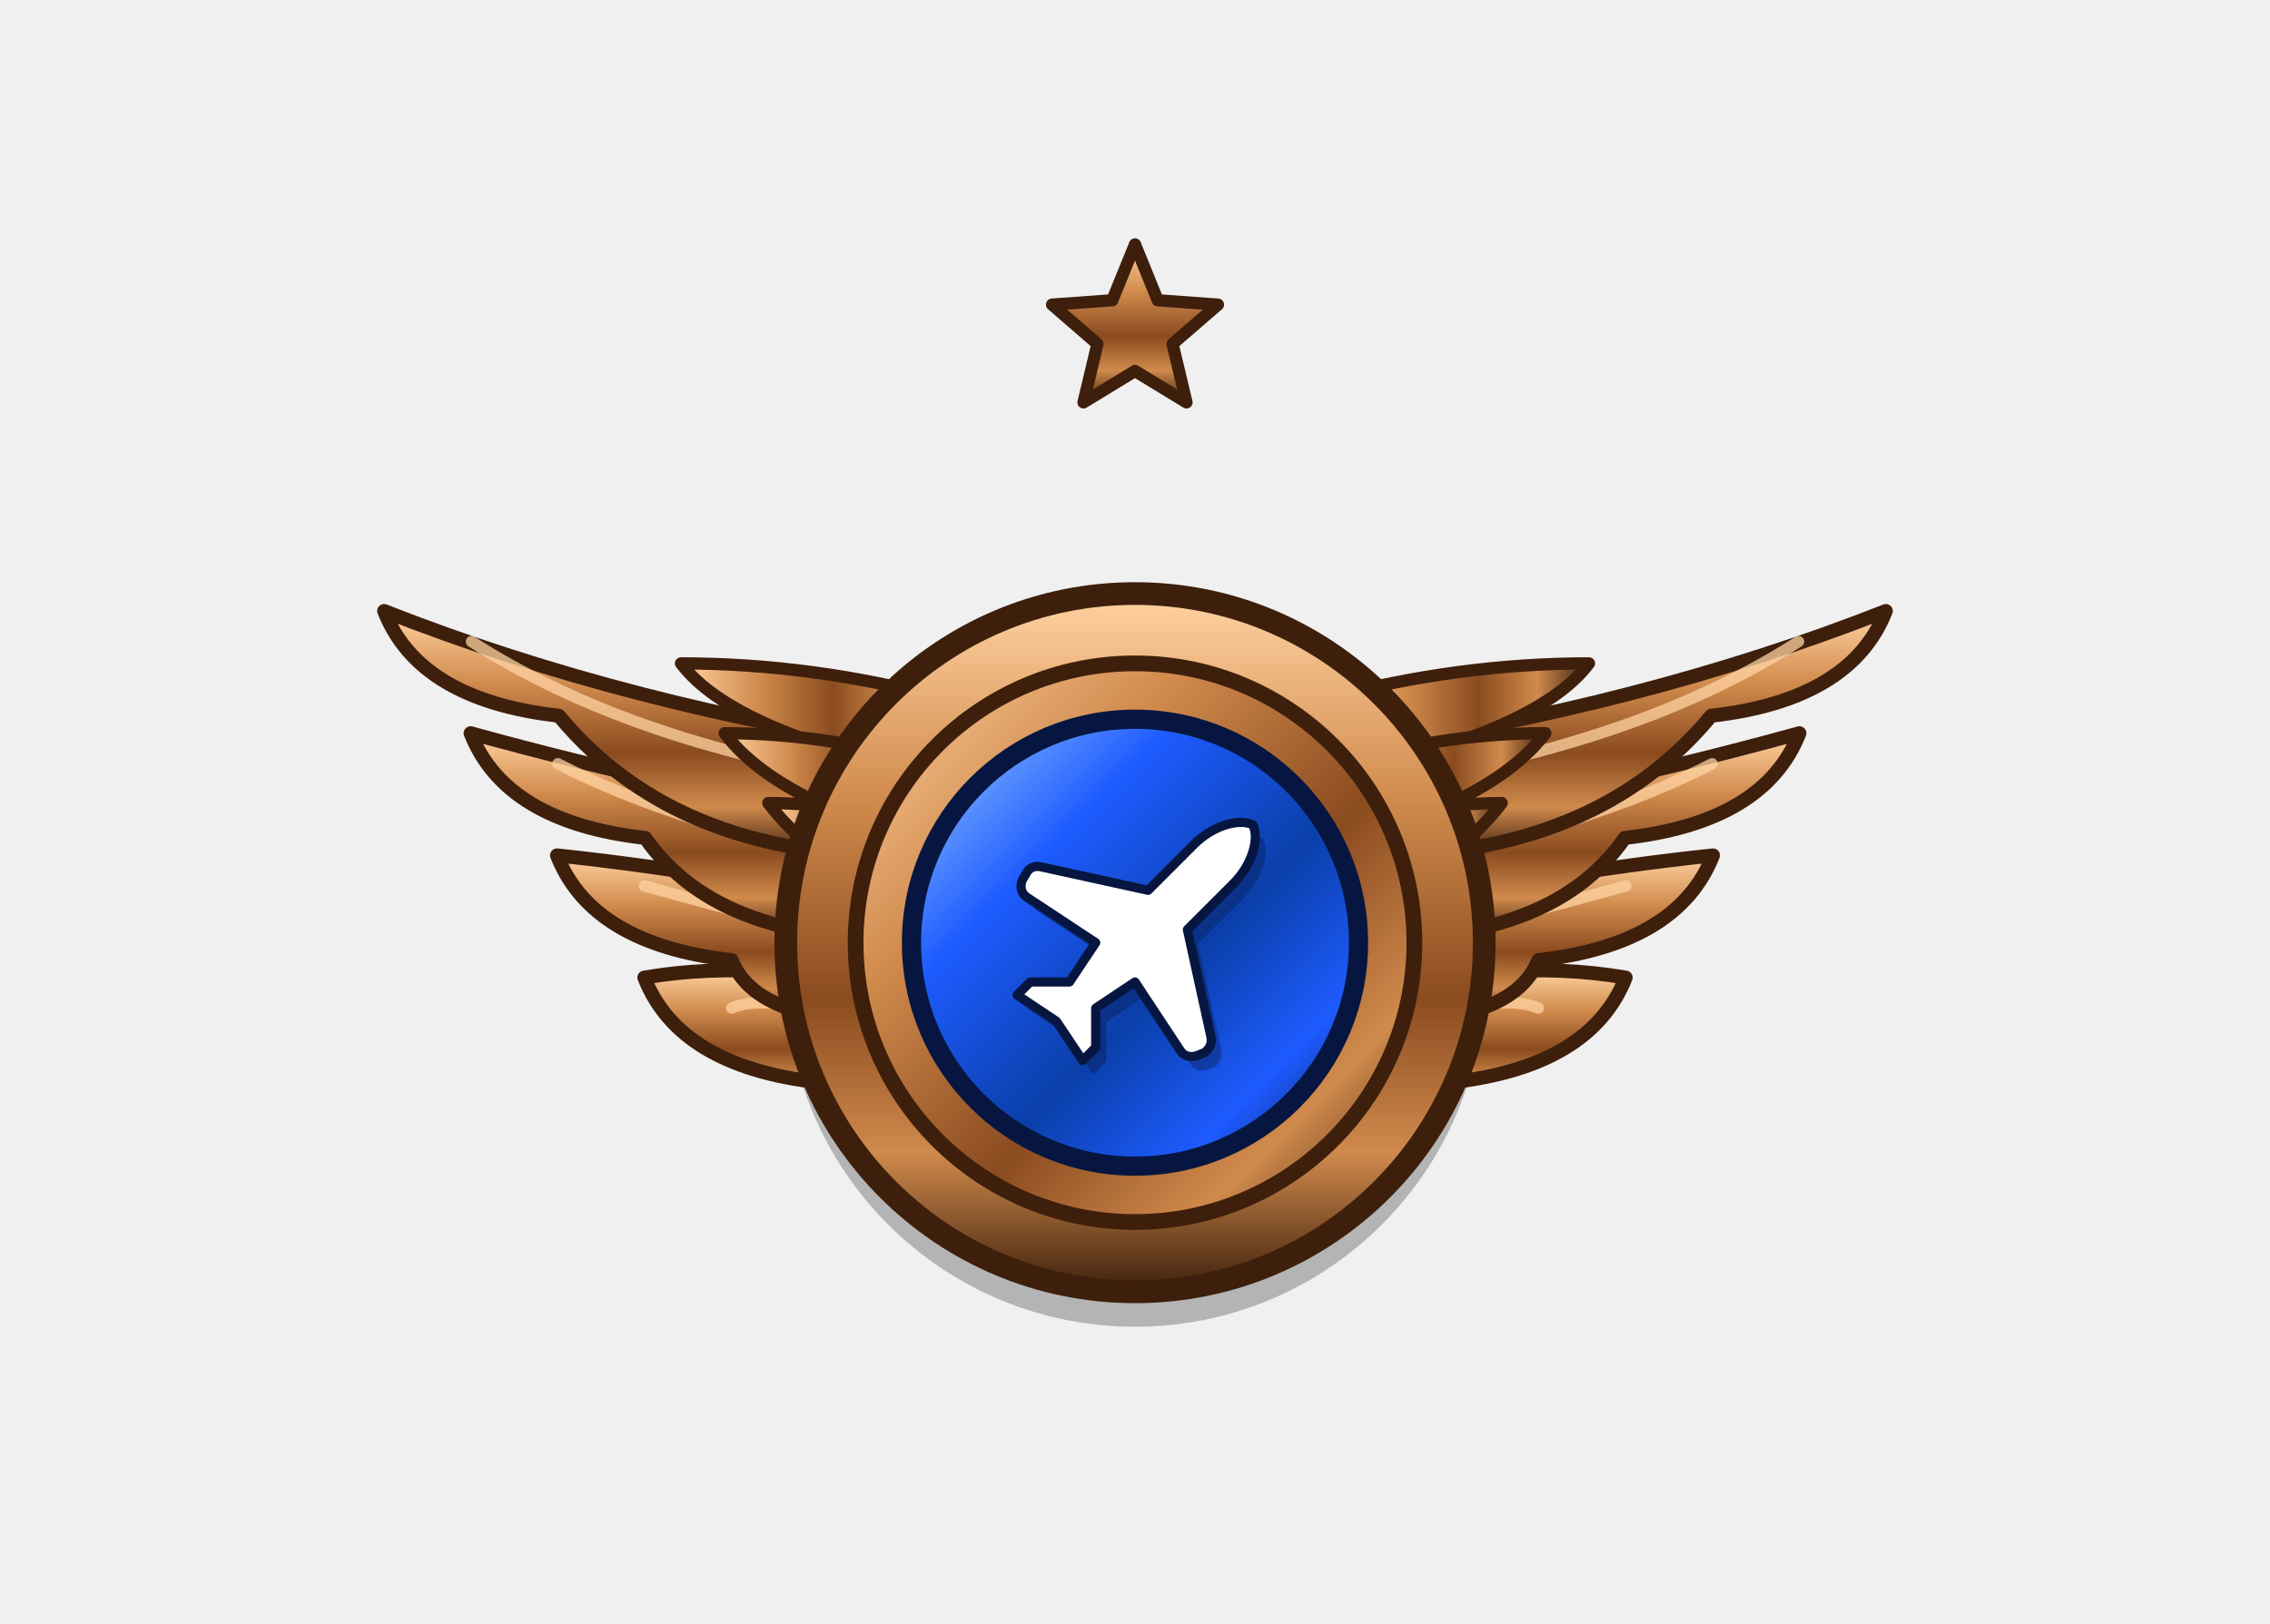
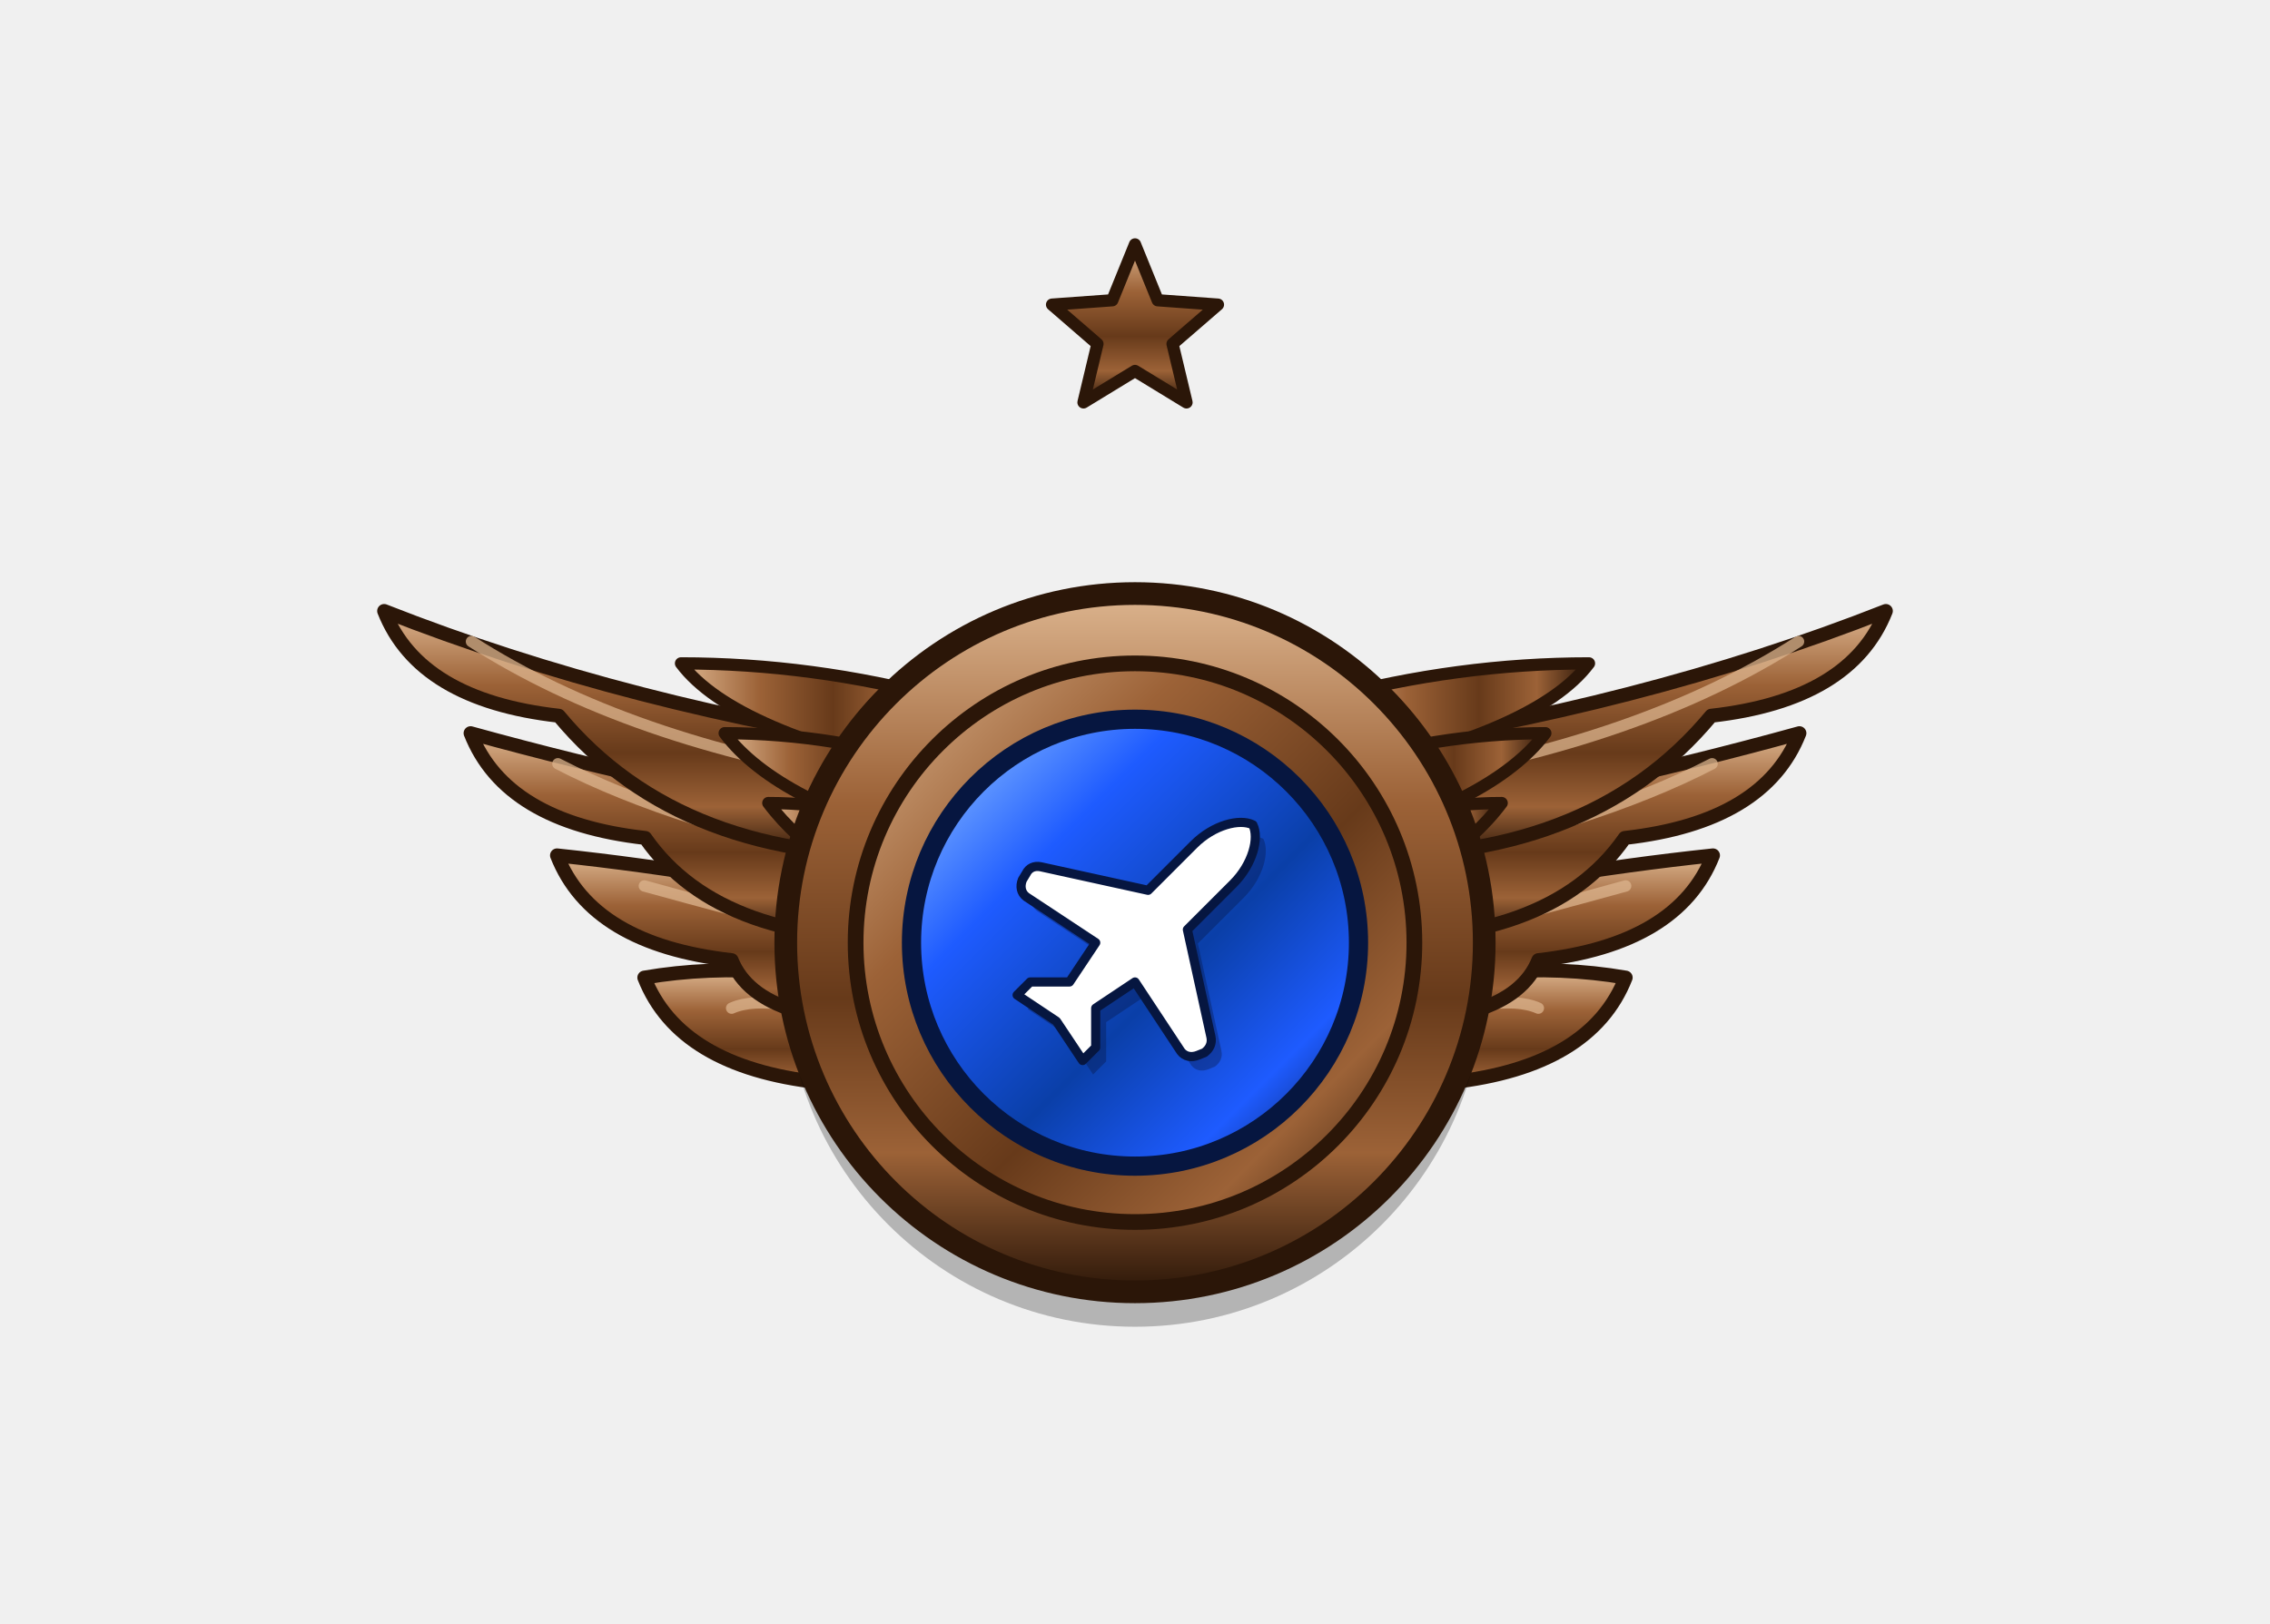
<svg xmlns="http://www.w3.org/2000/svg" width="260" height="186" viewBox="-10 14 260 186" role="img" aria-label="Badge Bronze">
  <defs>
    <linearGradient id="metal" x1="0" y1="0" x2="0" y2="1">
-       <stop offset="0" stop-color="#ffd2a1" />
-       <stop offset="0.3" stop-color="#d08a4c" />
-       <stop offset="0.58" stop-color="#8a4b1f" />
-       <stop offset="0.8" stop-color="#d08a4c" />
-       <stop offset="1" stop-color="#3d1f0c" />
+       <stop offset="0" stop-color="#dcb48e" />
+       <stop offset="0.3" stop-color="#9c6237" />
+       <stop offset="0.58" stop-color="#673a1a" />
+       <stop offset="0.8" stop-color="#9c6237" />
+       <stop offset="1" stop-color="#2b1608" />
    </linearGradient>
    <linearGradient id="metal2" x1="0" y1="0" x2="1" y2="1">
-       <stop offset="0" stop-color="#ffd2a1" />
-       <stop offset="0.3" stop-color="#d08a4c" />
-       <stop offset="0.58" stop-color="#8a4b1f" />
-       <stop offset="0.8" stop-color="#d08a4c" />
-       <stop offset="1" stop-color="#3d1f0c" />
+       <stop offset="0" stop-color="#dcb48e" />
+       <stop offset="0.3" stop-color="#9c6237" />
+       <stop offset="0.58" stop-color="#673a1a" />
+       <stop offset="0.8" stop-color="#9c6237" />
+       <stop offset="1" stop-color="#2b1608" />
    </linearGradient>
    <linearGradient id="accd" x1="0" y1="0" x2="1" y2="1">
      <stop offset="0" stop-color="#9fd0ff" />
      <stop offset="0.3" stop-color="#1e5bff" />
      <stop offset="0.58" stop-color="#0a3fa8" />
      <stop offset="0.8" stop-color="#1e5bff" />
      <stop offset="1" stop-color="#061640" />
    </linearGradient>
    <linearGradient id="starg" x1="0" y1="0" x2="0" y2="1">
-       <stop offset="0" stop-color="#ffd2a1" />
-       <stop offset="0.3" stop-color="#d08a4c" />
-       <stop offset="0.58" stop-color="#8a4b1f" />
-       <stop offset="0.8" stop-color="#d08a4c" />
-       <stop offset="1" stop-color="#3d1f0c" />
+       <stop offset="0" stop-color="#dcb48e" />
+       <stop offset="0.3" stop-color="#9c6237" />
+       <stop offset="0.58" stop-color="#673a1a" />
+       <stop offset="0.8" stop-color="#9c6237" />
+       <stop offset="1" stop-color="#2b1608" />
    </linearGradient>
    <radialGradient id="gem" cx="0.38" cy="0.32" r="0.8">
      <stop offset="0" stop-color="#ffffff" />
-       <stop offset="0.25" stop-color="#ffd2a1" />
-       <stop offset="0.6" stop-color="#d08a4c" />
-       <stop offset="1" stop-color="#3d1f0c" />
+       <stop offset="0.25" stop-color="#dcb48e" />
+       <stop offset="0.6" stop-color="#9c6237" />
+       <stop offset="1" stop-color="#2b1608" />
    </radialGradient>
    <linearGradient id="wingg" x1="0" y1="0" x2="0" y2="1">
-       <stop offset="0" stop-color="#ffd2a1" />
-       <stop offset="0.3" stop-color="#d08a4c" />
-       <stop offset="0.58" stop-color="#8a4b1f" />
-       <stop offset="0.8" stop-color="#d08a4c" />
-       <stop offset="1" stop-color="#3d1f0c" />
+       <stop offset="0" stop-color="#dcb48e" />
+       <stop offset="0.3" stop-color="#9c6237" />
+       <stop offset="0.58" stop-color="#673a1a" />
+       <stop offset="0.8" stop-color="#9c6237" />
+       <stop offset="1" stop-color="#2b1608" />
    </linearGradient>
    <linearGradient id="wingg2" x1="0" y1="0" x2="1" y2="0">
-       <stop offset="0" stop-color="#ffd2a1" />
-       <stop offset="0.3" stop-color="#d08a4c" />
-       <stop offset="0.58" stop-color="#8a4b1f" />
-       <stop offset="0.8" stop-color="#d08a4c" />
-       <stop offset="1" stop-color="#3d1f0c" />
+       <stop offset="0" stop-color="#dcb48e" />
+       <stop offset="0.3" stop-color="#9c6237" />
+       <stop offset="0.58" stop-color="#673a1a" />
+       <stop offset="0.8" stop-color="#9c6237" />
+       <stop offset="1" stop-color="#2b1608" />
    </linearGradient>
  </defs>
-   <path d="M96 128.5 Q78.3 123.5 63.8 126 Q67.8 136.2 83.8 138 Q81.5 141.5 96 140.5 Z" fill="url(#wingg)" stroke="#3d1f0c" stroke-width="1.6" stroke-linejoin="round" />
-   <path d="M90 132 Q78.3 127.5 73.8 129.5" fill="none" stroke="#ffd2a1" stroke-opacity="0.75" stroke-width="1.3" stroke-linecap="round" />
-   <path d="M96 119 Q72.8 114 53.8 112 Q57.8 122.2 73.8 124 Q77 132 96 131 Z" fill="url(#wingg)" stroke="#3d1f0c" stroke-width="1.6" stroke-linejoin="round" />
-   <path d="M90 122.5 Q72.8 118 63.8 115.5" fill="none" stroke="#ffd2a1" stroke-opacity="0.75" stroke-width="1.3" stroke-linecap="round" />
-   <path d="M96 109.5 Q67.4 104.5 43.9 98 Q47.9 108.2 63.9 110 Q72.6 122.5 96 121.5 Z" fill="url(#wingg)" stroke="#3d1f0c" stroke-width="1.6" stroke-linejoin="round" />
-   <path d="M90 113 Q67.4 108.5 53.9 101.5" fill="none" stroke="#ffd2a1" stroke-opacity="0.75" stroke-width="1.3" stroke-linecap="round" />
-   <path d="M96 100 Q61.9 95 34 84 Q38 94.2 54 96 Q68.1 113 96 112 Z" fill="url(#wingg)" stroke="#3d1f0c" stroke-width="1.6" stroke-linejoin="round" />
-   <path d="M90 103.5 Q61.9 99 44 87.5" fill="none" stroke="#ffd2a1" stroke-opacity="0.75" stroke-width="1.3" stroke-linecap="round" />
-   <path d="M98 94 Q83 90 68 90 Q74 98 98 103 Z" fill="url(#wingg2)" stroke="#3d1f0c" stroke-width="1.4" stroke-linejoin="round" />
-   <path d="M98 102 Q85.5 98 73 98 Q79 106 98 111 Z" fill="url(#wingg2)" stroke="#3d1f0c" stroke-width="1.4" stroke-linejoin="round" />
-   <path d="M98 110 Q88 106 78 106 Q84 114 98 119 Z" fill="url(#wingg2)" stroke="#3d1f0c" stroke-width="1.4" stroke-linejoin="round" />
-   <path d="M144 128.5 Q161.7 123.5 176.2 126 Q172.2 136.2 156.2 138 Q158.5 141.5 144 140.5 Z" fill="url(#wingg)" stroke="#3d1f0c" stroke-width="1.6" stroke-linejoin="round" />
-   <path d="M150 132 Q161.7 127.5 166.2 129.5" fill="none" stroke="#ffd2a1" stroke-opacity="0.75" stroke-width="1.3" stroke-linecap="round" />
-   <path d="M144 119 Q167.2 114 186.2 112 Q182.2 122.2 166.2 124 Q163 132 144 131 Z" fill="url(#wingg)" stroke="#3d1f0c" stroke-width="1.6" stroke-linejoin="round" />
-   <path d="M150 122.5 Q167.2 118 176.2 115.5" fill="none" stroke="#ffd2a1" stroke-opacity="0.75" stroke-width="1.3" stroke-linecap="round" />
-   <path d="M144 109.5 Q172.6 104.5 196.1 98 Q192.1 108.2 176.1 110 Q167.4 122.5 144 121.5 Z" fill="url(#wingg)" stroke="#3d1f0c" stroke-width="1.6" stroke-linejoin="round" />
-   <path d="M150 113 Q172.6 108.5 186.1 101.5" fill="none" stroke="#ffd2a1" stroke-opacity="0.75" stroke-width="1.3" stroke-linecap="round" />
-   <path d="M144 100 Q178.1 95 206 84 Q202 94.2 186 96 Q171.9 113 144 112 Z" fill="url(#wingg)" stroke="#3d1f0c" stroke-width="1.6" stroke-linejoin="round" />
-   <path d="M150 103.5 Q178.1 99 196 87.5" fill="none" stroke="#ffd2a1" stroke-opacity="0.75" stroke-width="1.3" stroke-linecap="round" />
-   <path d="M142 94 Q157 90 172 90 Q166 98 142 103 Z" fill="url(#wingg2)" stroke="#3d1f0c" stroke-width="1.4" stroke-linejoin="round" />
-   <path d="M142 102 Q154.5 98 167 98 Q161 106 142 111 Z" fill="url(#wingg2)" stroke="#3d1f0c" stroke-width="1.4" stroke-linejoin="round" />
-   <path d="M142 110 Q152 106 162 106 Q156 114 142 119 Z" fill="url(#wingg2)" stroke="#3d1f0c" stroke-width="1.4" stroke-linejoin="round" />
+   <path d="M96 128.5 Q78.3 123.5 63.8 126 Q67.8 136.2 83.8 138 Q81.5 141.5 96 140.5 Z" fill="url(#wingg)" stroke="#2b1608" stroke-width="1.6" stroke-linejoin="round" />
+   <path d="M90 132 Q78.3 127.5 73.8 129.5" fill="none" stroke="#dcb48e" stroke-opacity="0.75" stroke-width="1.3" stroke-linecap="round" />
+   <path d="M96 119 Q72.8 114 53.8 112 Q57.8 122.2 73.8 124 Q77 132 96 131 Z" fill="url(#wingg)" stroke="#2b1608" stroke-width="1.6" stroke-linejoin="round" />
+   <path d="M90 122.5 Q72.8 118 63.8 115.5" fill="none" stroke="#dcb48e" stroke-opacity="0.75" stroke-width="1.3" stroke-linecap="round" />
+   <path d="M96 109.5 Q67.4 104.5 43.9 98 Q47.9 108.2 63.9 110 Q72.6 122.5 96 121.5 Z" fill="url(#wingg)" stroke="#2b1608" stroke-width="1.6" stroke-linejoin="round" />
+   <path d="M90 113 Q67.4 108.5 53.9 101.5" fill="none" stroke="#dcb48e" stroke-opacity="0.75" stroke-width="1.3" stroke-linecap="round" />
+   <path d="M96 100 Q61.9 95 34 84 Q38 94.2 54 96 Q68.1 113 96 112 Z" fill="url(#wingg)" stroke="#2b1608" stroke-width="1.6" stroke-linejoin="round" />
+   <path d="M90 103.5 Q61.9 99 44 87.5" fill="none" stroke="#dcb48e" stroke-opacity="0.75" stroke-width="1.3" stroke-linecap="round" />
+   <path d="M98 94 Q83 90 68 90 Q74 98 98 103 Z" fill="url(#wingg2)" stroke="#2b1608" stroke-width="1.4" stroke-linejoin="round" />
+   <path d="M98 102 Q85.5 98 73 98 Q79 106 98 111 Z" fill="url(#wingg2)" stroke="#2b1608" stroke-width="1.4" stroke-linejoin="round" />
+   <path d="M98 110 Q88 106 78 106 Q84 114 98 119 Z" fill="url(#wingg2)" stroke="#2b1608" stroke-width="1.4" stroke-linejoin="round" />
+   <path d="M144 128.5 Q161.7 123.5 176.2 126 Q172.2 136.2 156.2 138 Q158.5 141.5 144 140.5 Z" fill="url(#wingg)" stroke="#2b1608" stroke-width="1.6" stroke-linejoin="round" />
+   <path d="M150 132 Q161.7 127.5 166.2 129.5" fill="none" stroke="#dcb48e" stroke-opacity="0.75" stroke-width="1.3" stroke-linecap="round" />
+   <path d="M144 119 Q167.2 114 186.2 112 Q182.2 122.2 166.2 124 Q163 132 144 131 Z" fill="url(#wingg)" stroke="#2b1608" stroke-width="1.6" stroke-linejoin="round" />
+   <path d="M150 122.5 Q167.2 118 176.2 115.5" fill="none" stroke="#dcb48e" stroke-opacity="0.75" stroke-width="1.3" stroke-linecap="round" />
+   <path d="M144 109.5 Q172.6 104.5 196.1 98 Q192.1 108.2 176.1 110 Q167.4 122.5 144 121.5 Z" fill="url(#wingg)" stroke="#2b1608" stroke-width="1.6" stroke-linejoin="round" />
+   <path d="M150 113 Q172.6 108.5 186.1 101.5" fill="none" stroke="#dcb48e" stroke-opacity="0.75" stroke-width="1.3" stroke-linecap="round" />
+   <path d="M144 100 Q178.1 95 206 84 Q202 94.2 186 96 Q171.9 113 144 112 Z" fill="url(#wingg)" stroke="#2b1608" stroke-width="1.6" stroke-linejoin="round" />
+   <path d="M150 103.5 Q178.1 99 196 87.5" fill="none" stroke="#dcb48e" stroke-opacity="0.75" stroke-width="1.3" stroke-linecap="round" />
+   <path d="M142 94 Q157 90 172 90 Q166 98 142 103 Z" fill="url(#wingg2)" stroke="#2b1608" stroke-width="1.4" stroke-linejoin="round" />
+   <path d="M142 102 Q154.5 98 167 98 Q161 106 142 111 Z" fill="url(#wingg2)" stroke="#2b1608" stroke-width="1.4" stroke-linejoin="round" />
+   <path d="M142 110 Q152 106 162 106 Q156 114 142 119 Z" fill="url(#wingg2)" stroke="#2b1608" stroke-width="1.4" stroke-linejoin="round" />
  <path d="M80 122 a40 40 0 1 0 80 0 a40 40 0 1 0 -80 0 Z" fill="#000" fill-opacity="0.25" transform="translate(0 4)" />
-   <path d="M80 122 a40 40 0 1 0 80 0 a40 40 0 1 0 -80 0 Z" fill="url(#metal)" stroke="#3d1f0c" stroke-width="2.6" stroke-linejoin="round" />
-   <path d="M88 122 a32 32 0 1 0 64 0 a32 32 0 1 0 -64 0 Z" fill="url(#metal2)" stroke="#3d1f0c" stroke-width="1.8" stroke-linejoin="round" />
+   <path d="M80 122 a40 40 0 1 0 80 0 a40 40 0 1 0 -80 0 Z" fill="url(#metal)" stroke="#2b1608" stroke-width="2.6" stroke-linejoin="round" />
+   <path d="M88 122 a32 32 0 1 0 64 0 a32 32 0 1 0 -64 0 Z" fill="url(#metal2)" stroke="#2b1608" stroke-width="1.8" stroke-linejoin="round" />
  <path d="M94.4 122 a25.6 25.6 0 1 0 51.2 0 a25.6 25.6 0 1 0 -51.2 0 Z" fill="url(#accd)" stroke="#061640" stroke-width="2.2" stroke-linejoin="round" />
  <path d="M17.8 19.2 16 11l3.5-3.5C21 6 21.5 4 21 3c-1-.5-3 0-4.5 1.5L13 8 4.8 6.2c-.5-.1-.9.1-1.1.5l-.3.5c-.2.5-.1 1 .3 1.3L9 12l-2 3H4l-1 1 3 2 2 3 1-1v-3l3-2 3.5 5.3c.3.4.8.5 1.3.3l.5-.2c.4-.3.6-.7.5-1.2z" transform="translate(1.2 1.6) translate(102 104) scale(1.500)" fill="#061640" fill-opacity="0.35" />
  <path d="M17.8 19.2 16 11l3.5-3.5C21 6 21.5 4 21 3c-1-.5-3 0-4.5 1.5L13 8 4.8 6.2c-.5-.1-.9.1-1.1.5l-.3.5c-.2.5-.1 1 .3 1.3L9 12l-2 3H4l-1 1 3 2 2 3 1-1v-3l3-2 3.5 5.3c.3.4.8.5 1.3.3l.5-.2c.4-.3.6-.7.5-1.2z" transform="translate(102 104) scale(1.500)" fill="#ffffff" stroke="#061640" stroke-width="0.7" stroke-linejoin="round" />
-   <path d="M120 42 L122.6 48.4 L129.5 48.9 L124.3 53.4 L125.9 60.1 L120 56.5 L114.1 60.1 L115.7 53.4 L110.5 48.9 L117.4 48.4 Z" fill="url(#starg)" stroke="#3d1f0c" stroke-width="1.4" stroke-linejoin="round" />
+   <path d="M120 42 L122.6 48.4 L129.5 48.9 L124.3 53.4 L125.9 60.1 L120 56.5 L114.1 60.1 L115.7 53.4 L110.5 48.9 L117.4 48.4 Z" fill="url(#starg)" stroke="#2b1608" stroke-width="1.4" stroke-linejoin="round" />
</svg>
